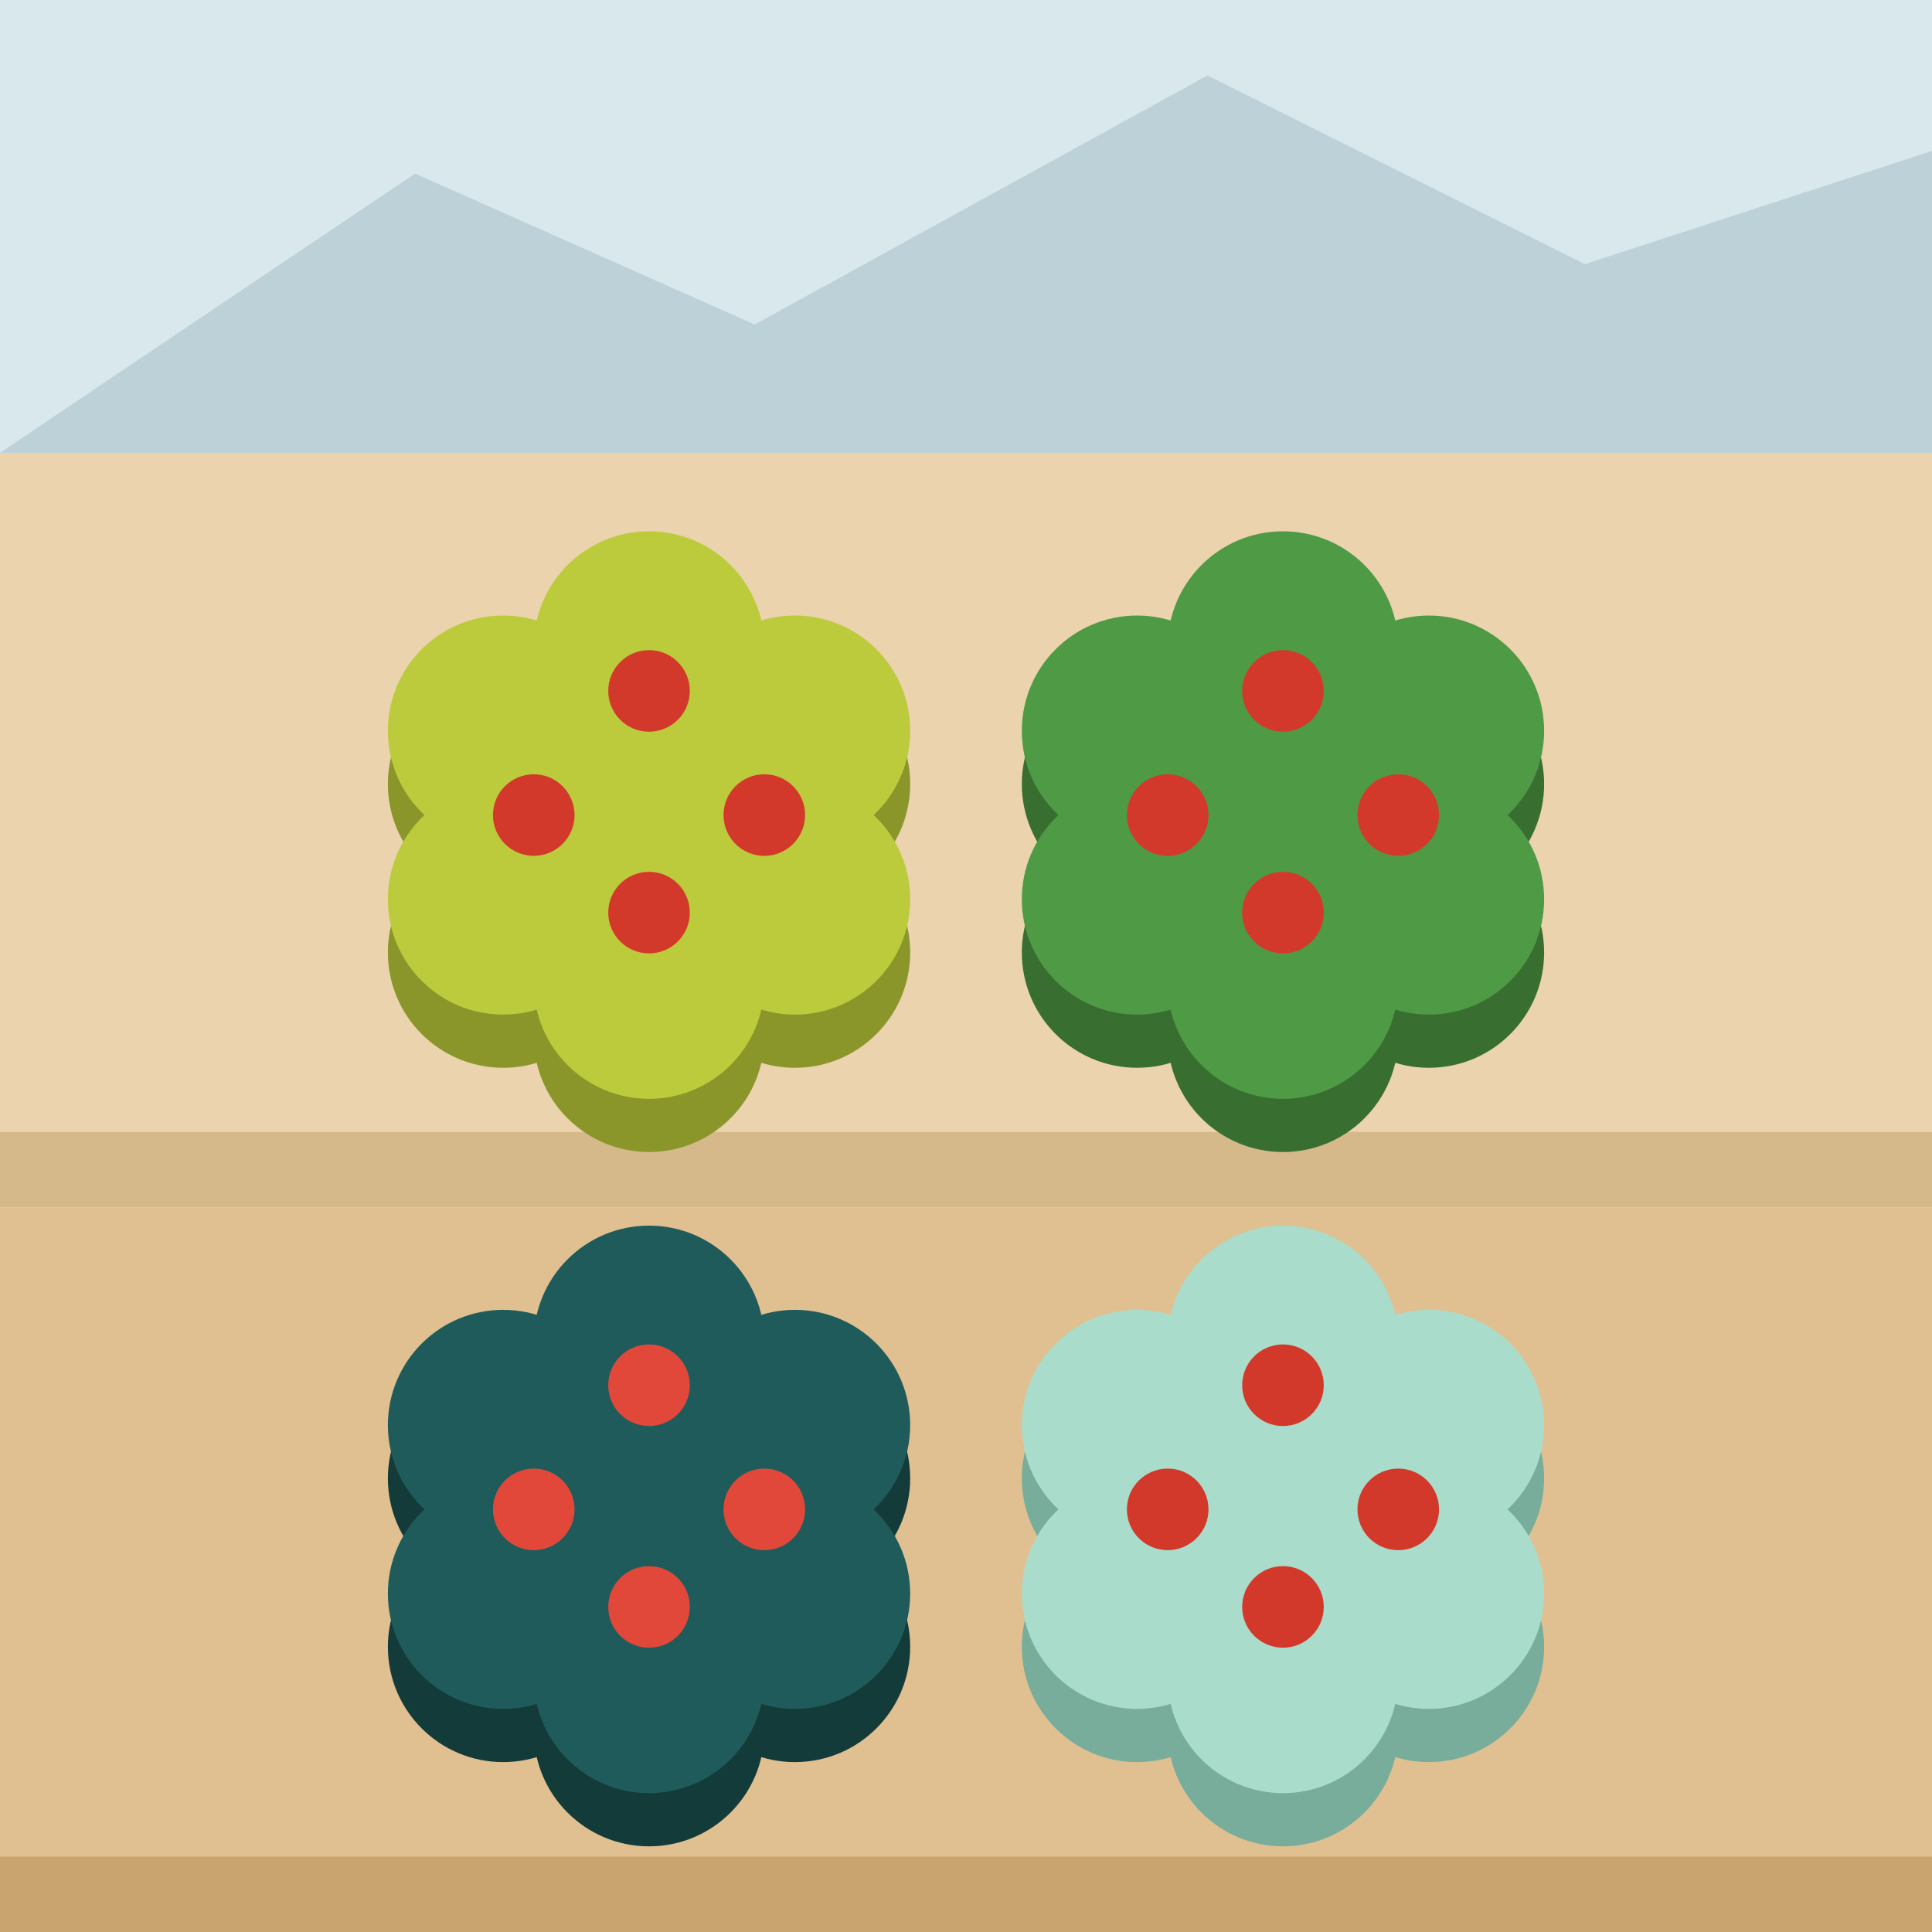
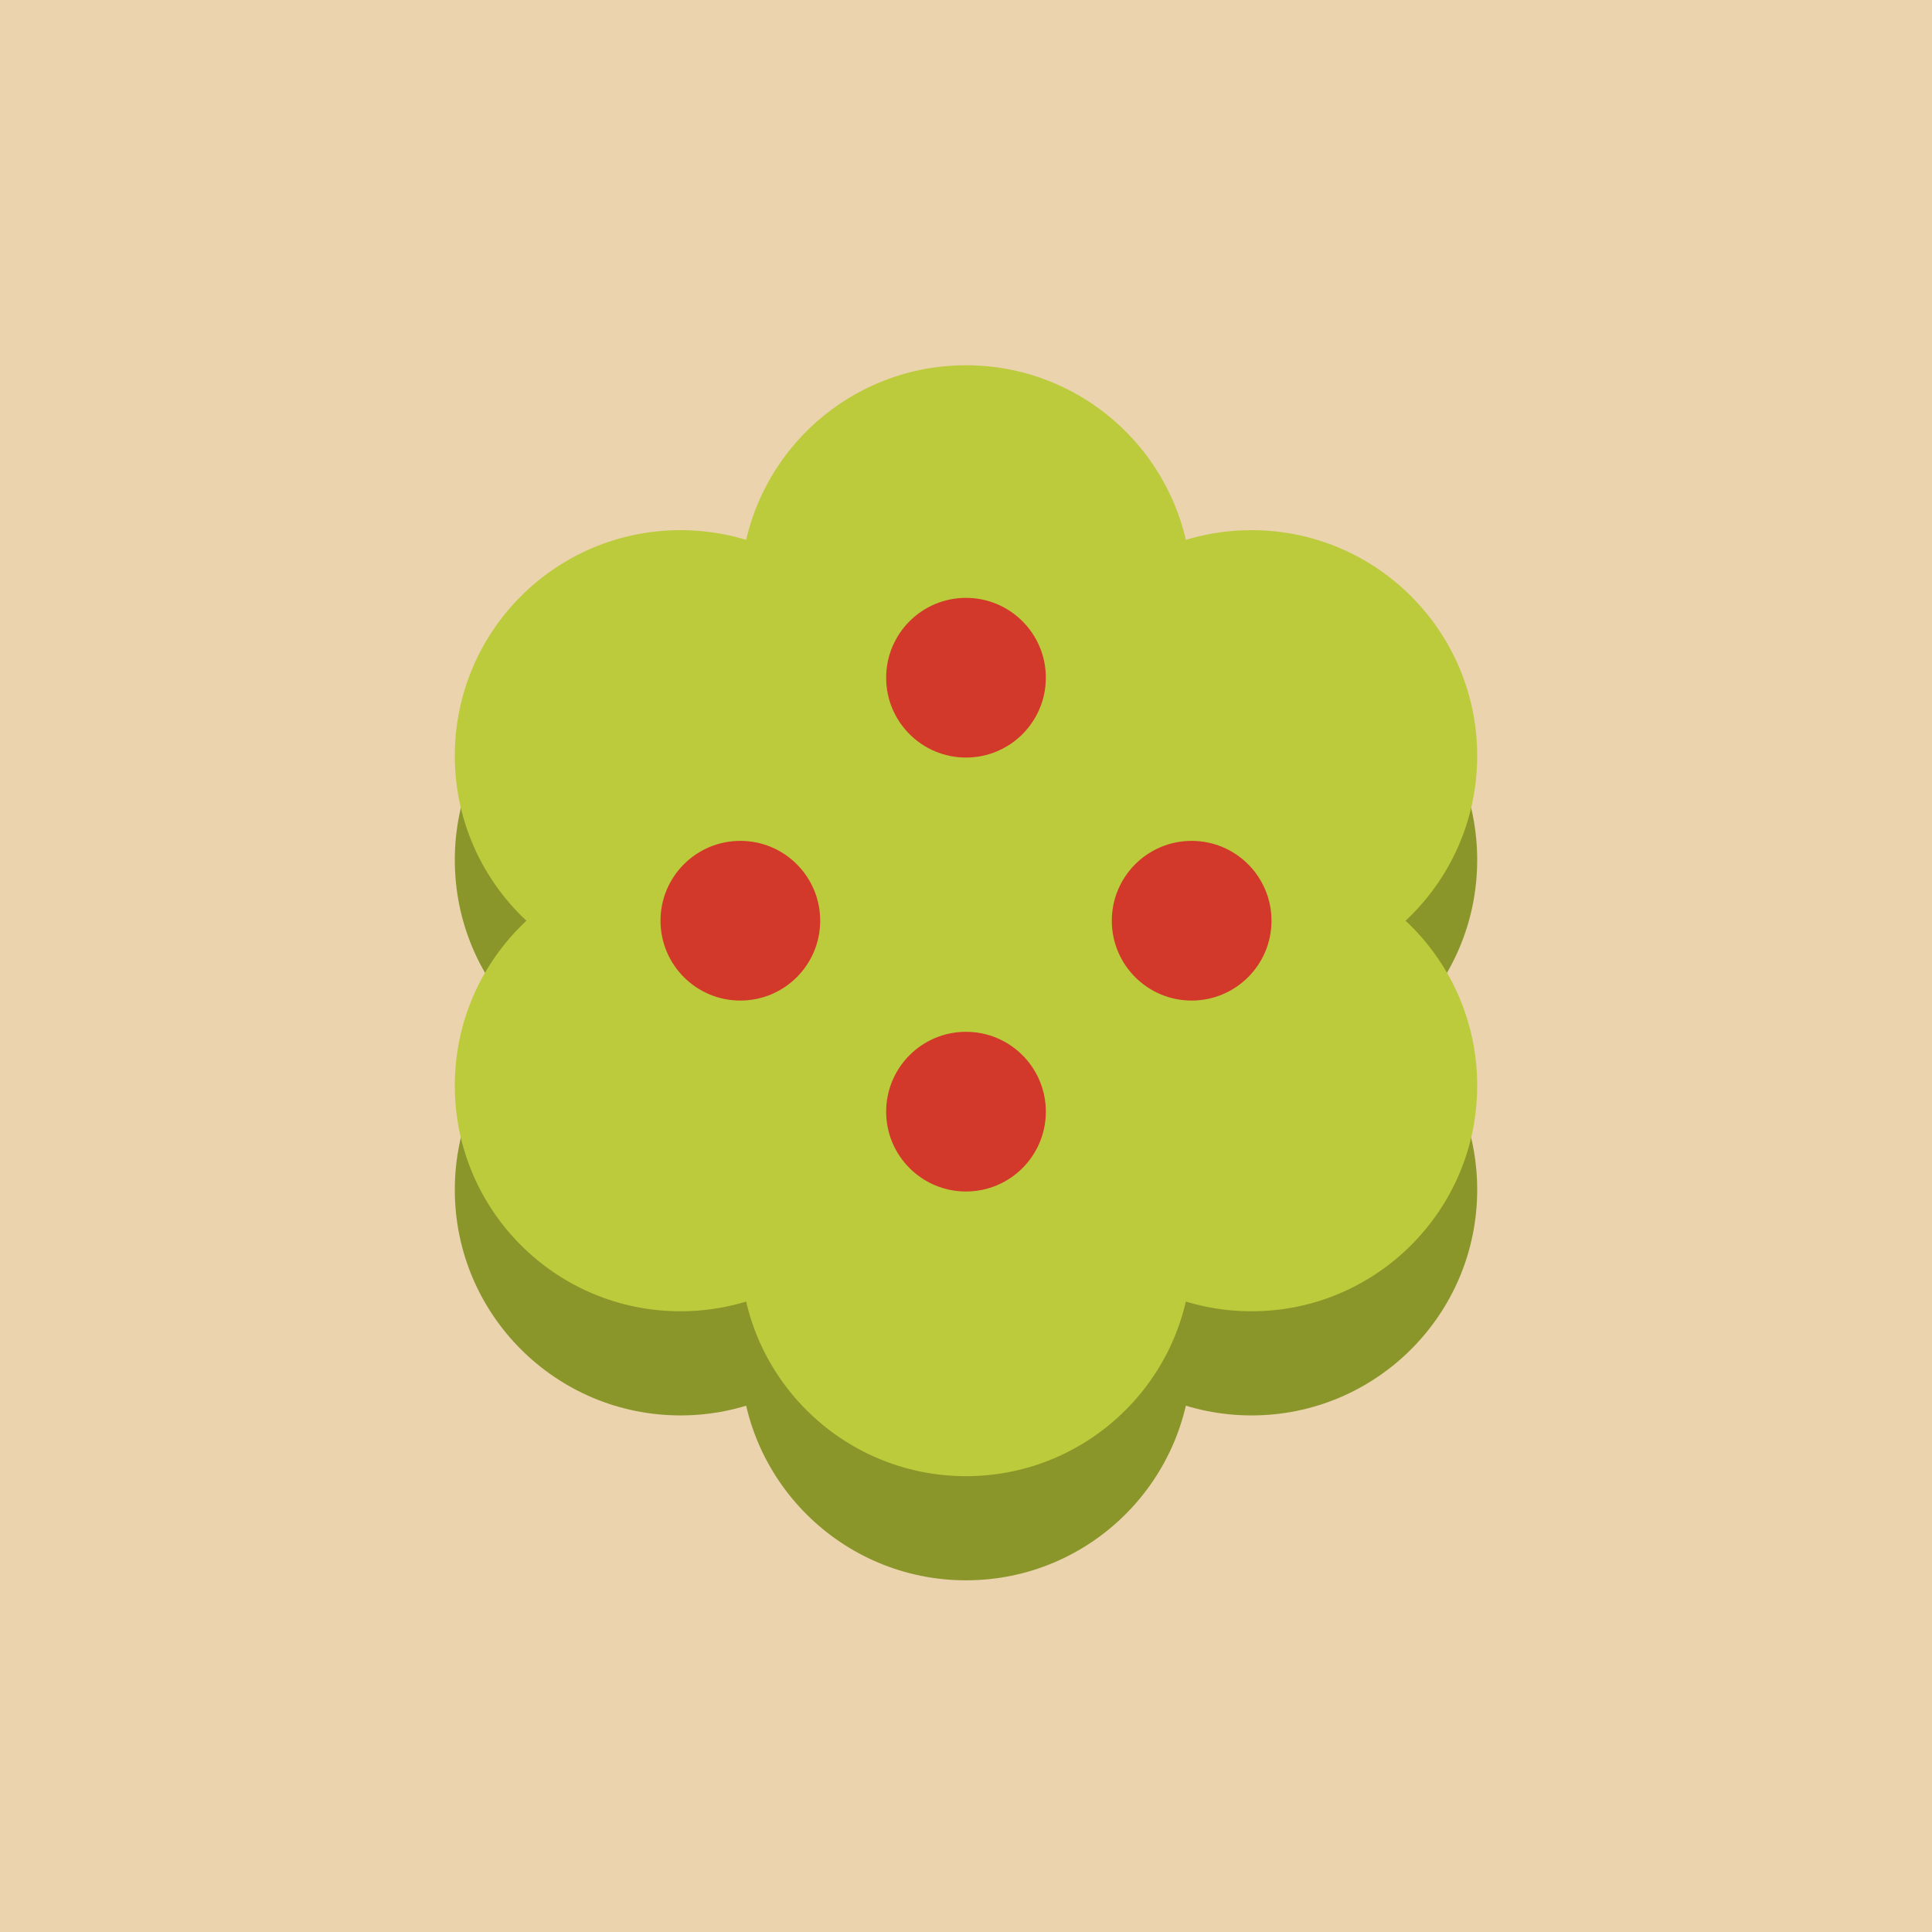
<svg xmlns="http://www.w3.org/2000/svg" xmlns:xlink="http://www.w3.org/1999/xlink" viewBox="0 0 512 512">
  <defs>
    <symbol id="bushY" viewBox="-50 -50 100 100" overflow="visible">
      <g fill="#8a962a" transform="translate(0 6)">
        <circle cx="0.00" cy="-19.00" r="13" />
        <circle cx="16.45" cy="-9.50" r="13" />
        <circle cx="16.45" cy="9.50" r="13" />
        <circle cx="0.00" cy="19.00" r="13" />
        <circle cx="-16.45" cy="9.50" r="13" />
        <circle cx="-16.45" cy="-9.50" r="13" />
        <circle r="20" />
      </g>
      <g fill="#bccb3c" transform="translate(0 0)">
        <circle cx="0.00" cy="-19.00" r="13" />
        <circle cx="16.45" cy="-9.50" r="13" />
        <circle cx="16.45" cy="9.50" r="13" />
        <circle cx="0.00" cy="19.00" r="13" />
        <circle cx="-16.45" cy="9.50" r="13" />
        <circle cx="-16.45" cy="-9.50" r="13" />
        <circle r="20" />
      </g>
      <circle cx="0" cy="-14" r="4.6" fill="#d2392b" />
      <circle cx="-13" cy="0" r="4.6" fill="#d2392b" />
      <circle cx="13" cy="0" r="4.6" fill="#d2392b" />
      <circle cx="0" cy="11" r="4.6" fill="#d2392b" />
    </symbol>
    <symbol id="bushG" viewBox="-50 -50 100 100" overflow="visible">
      <g fill="#386f31" transform="translate(0 6)">
        <circle cx="0.00" cy="-19.00" r="13" />
        <circle cx="16.45" cy="-9.50" r="13" />
        <circle cx="16.45" cy="9.50" r="13" />
        <circle cx="0.00" cy="19.00" r="13" />
        <circle cx="-16.45" cy="9.50" r="13" />
        <circle cx="-16.45" cy="-9.50" r="13" />
        <circle r="20" />
      </g>
      <g fill="#4f9a45" transform="translate(0 0)">
        <circle cx="0.00" cy="-19.00" r="13" />
        <circle cx="16.45" cy="-9.50" r="13" />
        <circle cx="16.45" cy="9.50" r="13" />
        <circle cx="0.00" cy="19.00" r="13" />
        <circle cx="-16.45" cy="9.50" r="13" />
        <circle cx="-16.45" cy="-9.50" r="13" />
        <circle r="20" />
      </g>
      <circle cx="0" cy="-14" r="4.6" fill="#d2392b" />
      <circle cx="-13" cy="0" r="4.6" fill="#d2392b" />
      <circle cx="13" cy="0" r="4.6" fill="#d2392b" />
      <circle cx="0" cy="11" r="4.6" fill="#d2392b" />
    </symbol>
    <symbol id="bushR" viewBox="-50 -50 100 100" overflow="visible">
      <g fill="#78ad9b" transform="translate(0 6)">
        <circle cx="0.00" cy="-19.00" r="13" />
        <circle cx="16.45" cy="-9.50" r="13" />
        <circle cx="16.45" cy="9.50" r="13" />
        <circle cx="0.00" cy="19.00" r="13" />
        <circle cx="-16.45" cy="9.50" r="13" />
        <circle cx="-16.45" cy="-9.50" r="13" />
        <circle r="20" />
      </g>
      <g fill="#a9dccb" transform="translate(0 0)">
        <circle cx="0.00" cy="-19.00" r="13" />
        <circle cx="16.45" cy="-9.50" r="13" />
        <circle cx="16.45" cy="9.50" r="13" />
        <circle cx="0.00" cy="19.00" r="13" />
        <circle cx="-16.45" cy="9.50" r="13" />
        <circle cx="-16.45" cy="-9.50" r="13" />
        <circle r="20" />
      </g>
      <circle cx="0" cy="-14" r="4.6" fill="#d2392b" />
      <circle cx="-13" cy="0" r="4.6" fill="#d2392b" />
      <circle cx="13" cy="0" r="4.6" fill="#d2392b" />
      <circle cx="0" cy="11" r="4.6" fill="#d2392b" />
    </symbol>
    <symbol id="bushB" viewBox="-50 -50 100 100" overflow="visible">
      <g fill="#123b3a" transform="translate(0 6)">
        <circle cx="0.00" cy="-19.00" r="13" />
        <circle cx="16.45" cy="-9.50" r="13" />
        <circle cx="16.45" cy="9.50" r="13" />
        <circle cx="0.00" cy="19.00" r="13" />
        <circle cx="-16.45" cy="9.50" r="13" />
        <circle cx="-16.45" cy="-9.50" r="13" />
        <circle r="20" />
      </g>
      <g fill="#1f5b5a" transform="translate(0 0)">
        <circle cx="0.00" cy="-19.00" r="13" />
        <circle cx="16.45" cy="-9.50" r="13" />
        <circle cx="16.45" cy="9.50" r="13" />
        <circle cx="0.00" cy="19.00" r="13" />
        <circle cx="-16.45" cy="9.50" r="13" />
        <circle cx="-16.45" cy="-9.50" r="13" />
        <circle r="20" />
      </g>
      <circle cx="0" cy="-14" r="4.6" fill="#e2483a" />
      <circle cx="-13" cy="0" r="4.6" fill="#e2483a" />
      <circle cx="13" cy="0" r="4.6" fill="#e2483a" />
      <circle cx="0" cy="11" r="4.6" fill="#e2483a" />
    </symbol>
    <symbol id="bushM" viewBox="-50 -50 100 100" overflow="visible">
      <g fill="#cfc6b6" transform="translate(0 6)">
        <circle cx="0.00" cy="-19.00" r="13" />
        <circle cx="16.45" cy="-9.50" r="13" />
        <circle cx="16.45" cy="9.50" r="13" />
        <circle cx="0.00" cy="19.00" r="13" />
        <circle cx="-16.45" cy="9.50" r="13" />
        <circle cx="-16.45" cy="-9.50" r="13" />
        <circle r="20" />
      </g>
      <g fill="#fbf8f2" transform="translate(0 0)">
        <circle cx="0.00" cy="-19.00" r="13" />
        <circle cx="16.45" cy="-9.50" r="13" />
        <circle cx="16.45" cy="9.50" r="13" />
        <circle cx="0.00" cy="19.00" r="13" />
        <circle cx="-16.45" cy="9.50" r="13" />
        <circle cx="-16.45" cy="-9.50" r="13" />
        <circle r="20" />
      </g>
      <path d="M-12 5 A12 12 0 1 1 9 9" fill="none" stroke="#3a3530" stroke-width="3.6" stroke-linecap="round" />
      <path d="M3 3 L12 12 L15 0 Z" fill="#3a3530" />
    </symbol>
  </defs>
-   <rect width="512" height="512" fill="#d9e8ec" />
-   <path d="M0 120 L110 46 L200 86 L320 20 L420 70 L512 40 L512 140 L0 140 Z" fill="#bcd2d8" />
-   <rect y="120" width="512" height="200" fill="#ead3ad" />
-   <rect y="300" width="512" height="20" fill="#d6b98b" />
-   <rect y="320" width="512" height="192" fill="#e0c091" />
-   <rect y="492" width="512" height="20" fill="#c9a46f" />
-   <use xlink:href="#bushY" x="-50" y="-50" width="100" height="100" transform="translate(172 216) scale(2.35)" />
-   <use xlink:href="#bushG" x="-50" y="-50" width="100" height="100" transform="translate(340 216) scale(2.35)" />
-   <use xlink:href="#bushB" x="-50" y="-50" width="100" height="100" transform="translate(172 400) scale(2.35)" />
-   <use xlink:href="#bushR" x="-50" y="-50" width="100" height="100" transform="translate(340 400) scale(2.35)" />
+   <rect width="512" height="512" fill="#ead3ad" />
+   <use xlink:href="#bushY" x="-50" y="-50" width="100" height="100" transform="translate(256 244) scale(4.6)" />
</svg>
